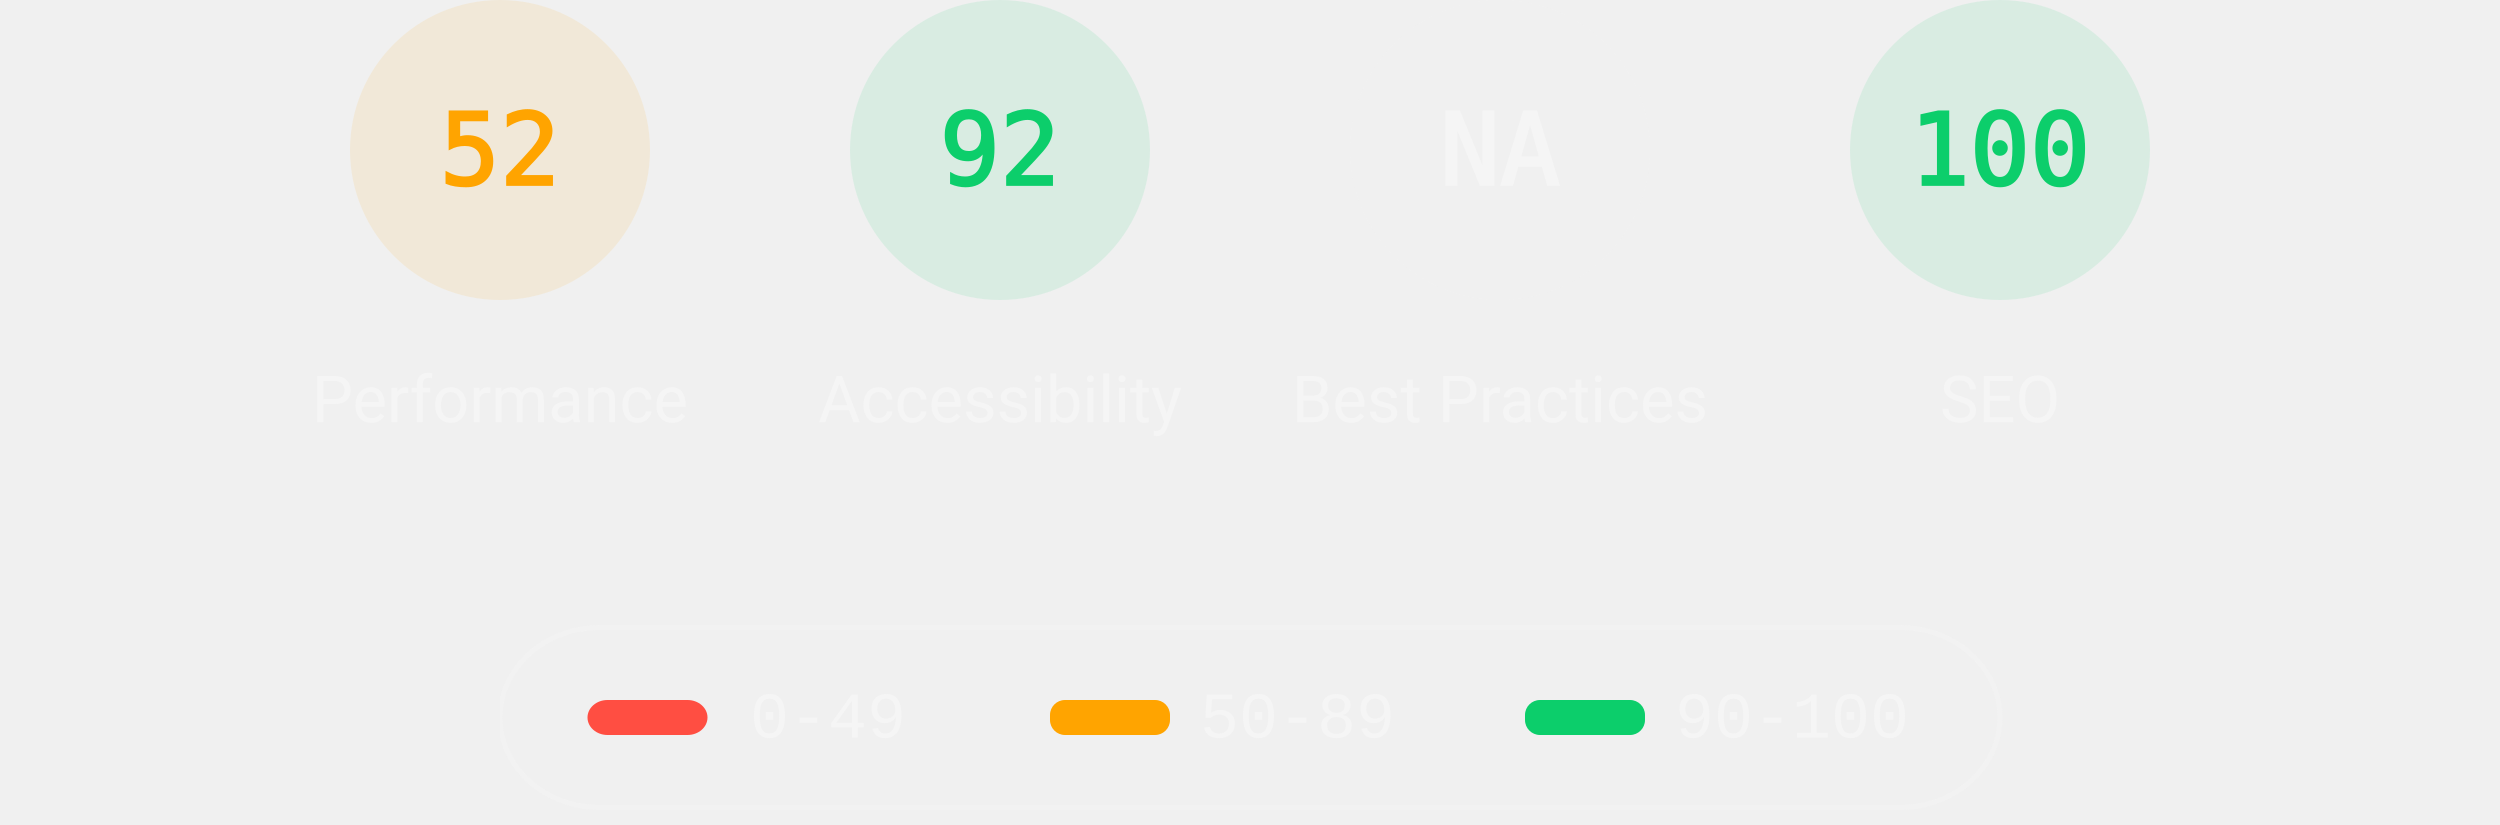
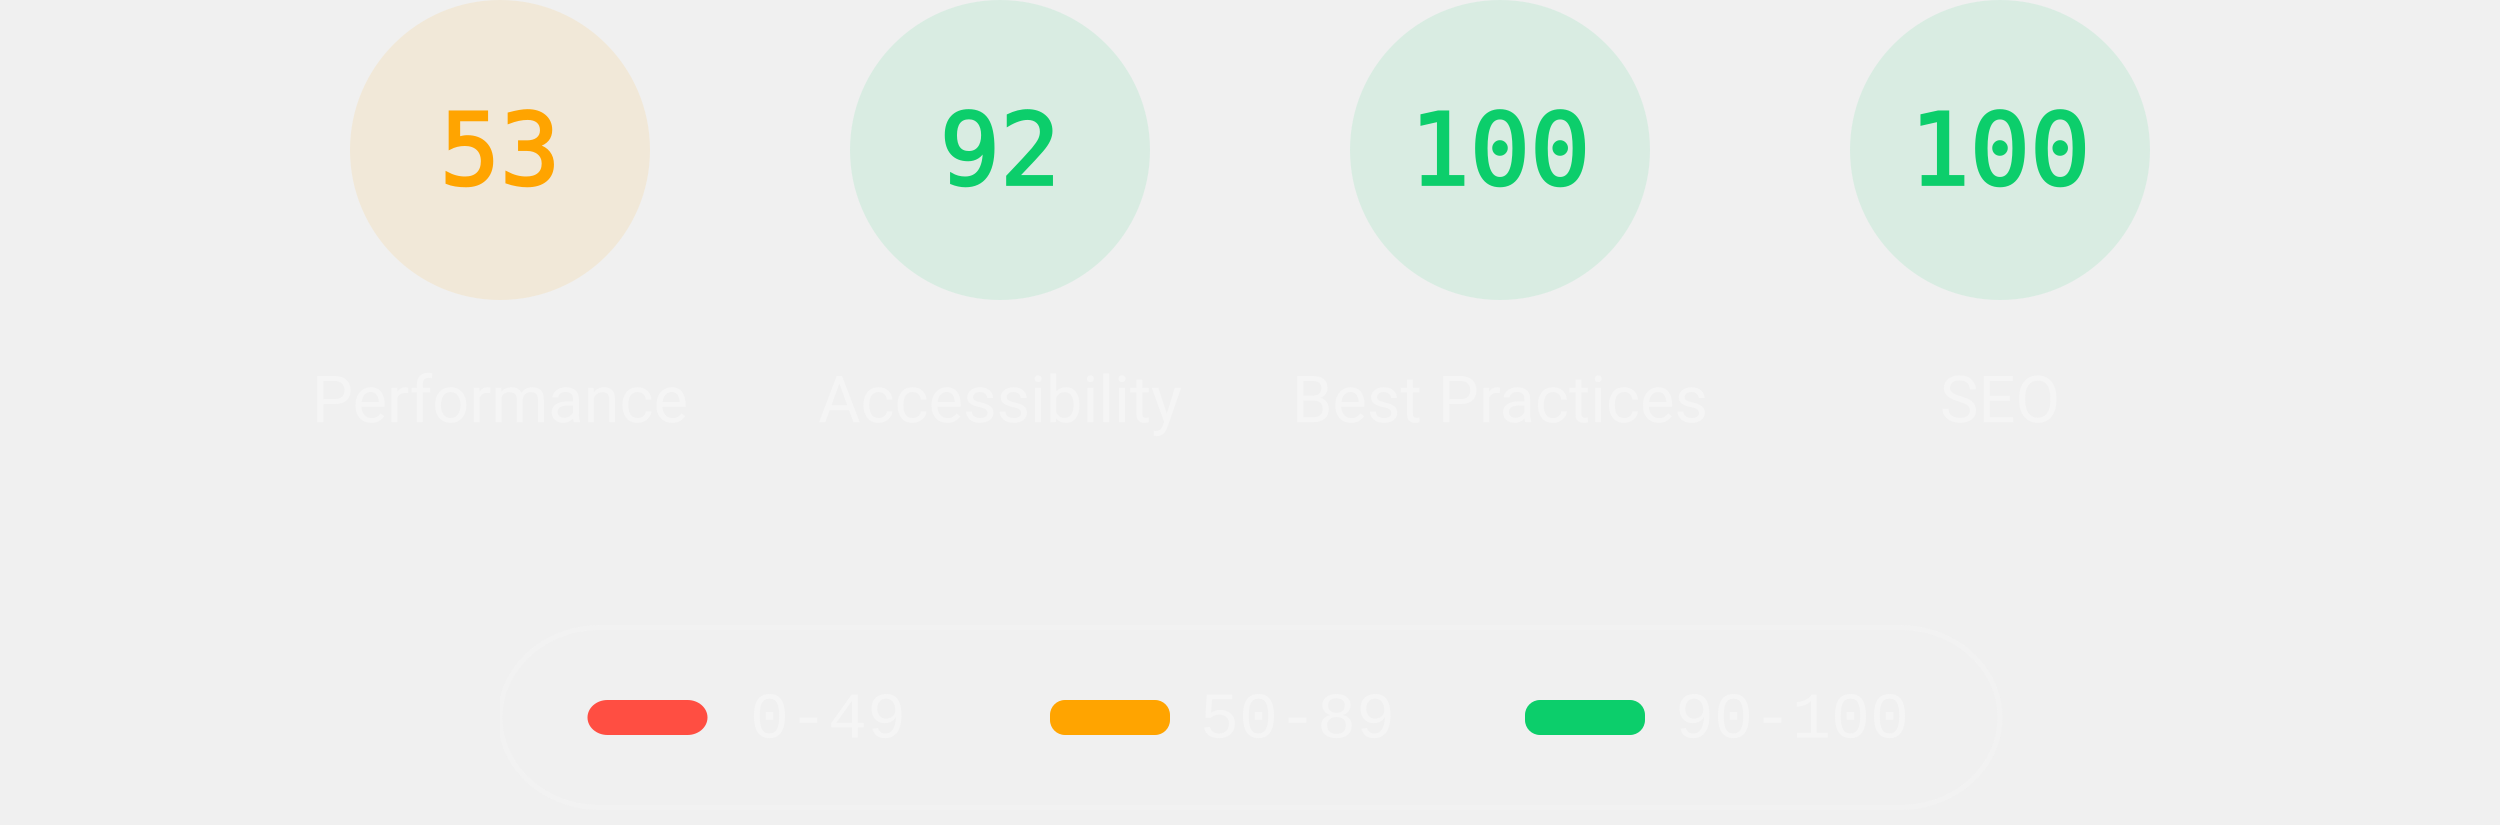
<svg xmlns="http://www.w3.org/2000/svg" class="theme--dark" fill="none" width="1000" height="330">
  <style>
			.gauge-base {
				opacity: 0.1
			}

			.gauge-arc {
				fill: none;
				animation-delay: 250ms;
				stroke-linecap: round;
				transform: rotate(-90deg);
				transform-origin: 100px 60px;
				animation: load-gauge 1s ease forwards
			}

			.guage-text {
				font-size: 40px;
				font-family: monospace;
				text-align: center
			}

			.guage-red {
				color: #ff4e42;
				fill: #ff4e42;
				stroke: #ff4e42
			}
			.guage-orange {
				color: #ffa400;
				fill: #ffa400;
				stroke: #ffa400
			}
			.guage-green {
				color: #0cce6b;
				fill: #0cce6b;
				stroke: #0cce6b
			}
			.theme--agnostic .guage-undefined {
				color: #5c5c5c;
				fill: #5c5c5c;
				stroke: #5c5c5c
			}
			.theme--light .guage-undefined {
				color: #1e1e1e;
				fill: #1e1e1e;
				stroke: #1e1e1e
			}
			.theme--dark .guage-undefined {
				color: #f5f5f5;
				fill: #f5f5f5;
				stroke: #f5f5f5
			}

			.guage-title {
				stroke: none;
				font-size: 26px;
				line-height: 26px;
				font-family: Roboto, Halvetica, Arial, sans-serif
			}
			.metric.guage-title {
				font-family: 'Courier New', Courier, monospace
			}
			.theme--agnostic .guage-title {
				color: #737373;
				fill: #737373
			}
			.theme--light .guage-title {
				color: #212121;
				fill: #212121
			}
			.theme--dark .guage-title {
				color: #f5f5f5;
				fill: #f5f5f5
			}

			@keyframes load-gauge {
				from {
					stroke-dasharray: 0 352.858
				}
			}
			.lh-gauge--pwa__disc {
				fill: #e0e0e0
			}
			.lh-gauge--pwa__logo {
				position: relative;
				fill: #b0b0b0
			}
			.lh-gauge--pwa__invisible {
				display: none
			}
			.lh-gauge--pwa__visible {
				display: inline
			}
			.guage-invisible {
				display: none
			}
			.lh-gauge--pwa__logo--primary-color {
				fill: #304ffe
			}
			.theme--agnostic .lh-gauge--pwa__logo--secondary-color {
				fill: #787878
			}
			.theme--light .lh-gauge--pwa__logo--secondary-color {
				fill: #3d3d3d
			}
			.theme--dark .lh-gauge--pwa__logo--secondary-color {
				fill: #d8b6b6
			}
			.theme--light #svg_2 {
				stroke: #00000022
			}
			.theme--agnostic #svg_2 {
				stroke: #616161
			}
			.theme--light #svg_2 {
				stroke: #00000022
			}
			.theme--dark #svg_2 {
				stroke: #f5f5f566
			}
		</style>
  <svg class="guage-div guage-perf guage-orange" viewBox="0 0 200 200" width="200" height="200" x="100" y="0">
    <circle class="gauge-base" r="56" cx="100" cy="60" stroke-width="8" />
-     <circle class="gauge-arc guage-arc-1" r="56" cx="100" cy="60" stroke-width="8" style="stroke-dasharray: 182.966, 351.858;" />
-     <text class="guage-text" x="100px" y="60px" alignment-baseline="central" dominant-baseline="central" text-anchor="middle">52</text>
+     <circle class="gauge-arc guage-arc-1" r="56" cx="100" cy="60" stroke-width="8" style="stroke-dasharray: 186.485, 351.858;" />
+     <text class="guage-text" x="100px" y="60px" alignment-baseline="central" dominant-baseline="central" text-anchor="middle">53</text>
    <text class="guage-title" x="100px" y="160px" alignment-baseline="central" dominant-baseline="central" text-anchor="middle">Performance</text>
  </svg>
  <svg class="guage-div guage-acc guage-green" viewBox="0 0 200 200" width="200" height="200" x="300" y="0">
    <circle class="gauge-base" r="56" cx="100" cy="60" stroke-width="8" />
    <circle class="gauge-arc guage-arc-2" r="56" cx="100" cy="60" stroke-width="8" style="stroke-dasharray: 323.709, 351.858;" />
    <text class="guage-text" x="100px" y="60px" alignment-baseline="central" dominant-baseline="central" text-anchor="middle">92</text>
    <text class="guage-title" x="100px" y="160px" alignment-baseline="central" dominant-baseline="central" text-anchor="middle">Accessibility</text>
  </svg>
-   <svg class="guage-div guage-best guage-undefined" viewBox="0 0 200 200" width="200" height="200" x="500" y="0">
+   <svg class="guage-div guage-best guage-green" viewBox="0 0 200 200" width="200" height="200" x="500" y="0">
    <circle class="gauge-base" r="56" cx="100" cy="60" stroke-width="8" />
    <circle class="gauge-arc guage-arc-3" r="56" cx="100" cy="60" stroke-width="8" style="stroke-dasharray: 351.858, 351.858;" />
-     <text class="guage-text" x="100px" y="60px" alignment-baseline="central" dominant-baseline="central" text-anchor="middle">NA</text>
+     <text class="guage-text" x="100px" y="60px" alignment-baseline="central" dominant-baseline="central" text-anchor="middle">100</text>
    <text class="guage-title" x="100px" y="160px" alignment-baseline="central" dominant-baseline="central" text-anchor="middle">Best Practices</text>
  </svg>
  <svg class="guage-div guage-seo guage-green" viewBox="0 0 200 200" width="200" height="200" x="700" y="0">
    <circle class="gauge-base" r="56" cx="100" cy="60" stroke-width="8" />
    <circle class="gauge-arc guage-arc-4" r="56" cx="100" cy="60" stroke-width="8" style="stroke-dasharray: 351.858, 351.858;" />
    <text class="guage-text" x="100px" y="60px" alignment-baseline="central" dominant-baseline="central" text-anchor="middle">100</text>
    <text class="guage-title" x="100px" y="160px" alignment-baseline="central" dominant-baseline="central" text-anchor="middle">SEO</text>
  </svg>
  <svg class="guage-div guage-pwa guage-invisible" viewBox="0 0 200 200" width="200" height="200" x="900" y="0">
    <svg viewBox="0 0 60 60" width="112" height="112" x="44" y="4">
      <defs>
        <linearGradient id="lh-gauge--pwa__check-circle__gradient-0" x1="50%" y1="0%" x2="50%" y2="100%">
          <stop stop-color="#00C852" offset="0%" />
          <stop stop-color="#009688" offset="100%" />
        </linearGradient>
        <linearGradient id="lh-gauge--pwa__installable__shadow-gradient-0" x1="76.056%" x2="24.111%" y1="82.995%" y2="24.735%">
          <stop stop-color="#A5D6A7" offset="0%" />
          <stop stop-color="#80CBC4" offset="100%" />
        </linearGradient>
        <linearGradient id="lh-gauge--pwa__fast-reliable__shadow-gradient-0" x1="76.056%" y1="82.995%" x2="25.678%" y2="26.493%">
          <stop stop-color="#64B5F6" offset="0%" />
          <stop stop-color="#2979FF" offset="100%" />
        </linearGradient>
        <g id="lh-gauge--pwa__fast-reliable-badge-0">
          <circle fill="#FFFFFF" cx="10" cy="10" r="10" />
          <path fill="#304FFE" d="M10 3.58l5.25 2.34v3.5c0 3.23-2.24 6.26-5.25 7-3.01-.74-5.25-3.77-5.25-7v-3.5L10 3.58zm-.47 10.74l2.76-4.83.03-.07c.04-.08 0-.24-.22-.24h-1.64l.47-3.26h-.47l-2.7 4.77c-.02.01.05-.1-.04.05-.09.16-.1.31.18.31h1.63l-.47 3.27h.47z" />
        </g>
        <g id="lh-gauge--pwa__installable-badge-0">
          <circle fill="#FFFFFF" cx="10" cy="10" r="10" />
          <path fill="#009688" d="M10 4.167A5.835 5.835 0 0 0 4.167 10 5.835 5.835 0 0 0 10 15.833 5.835 5.835 0 0 0 15.833 10 5.835 5.835 0 0 0 10 4.167zm2.917 6.416h-2.334v2.334H9.417v-2.334H7.083V9.417h2.334V7.083h1.166v2.334h2.334v1.166z" />
        </g>
      </defs>
      <g stroke="none" fill-rule="nonzero">
        <circle class="lh-gauge--pwa__disc" cx="30" cy="30" r="30" />
        <g class="lh-gauge--pwa__logo">
          <path d="M35.66 19.39l.7-1.75h2L37.4 15 38.6 12l3.4 9h-2.51l-.58-1.61z" />
          <path d="M33.52 21l3.65-9h-2.42l-2.5 5.82L30.5 12h-1.86l-1.9 5.82-1.35-2.65-1.21 3.72L25.4 21h2.38l1.72-5.2 1.64 5.2z" />
          <path fill-rule="nonzero" d="M20.3 17.91h1.48c.45 0 .85-.05 1.2-.15l.39-1.18 1.07-3.3a2.64 2.64 0 0 0-.28-.37c-.55-.6-1.36-.91-2.42-.91H18v9h2.3V17.9zm1.96-3.84c.22.22.33.5.33.87 0 .36-.1.65-.29.87-.2.23-.59.35-1.15.35h-.86v-2.41h.87c.52 0 .89.1 1.1.32z" />
        </g>
        <rect class="lh-gauge--pwa__component lh-gauge--pwa__na-line lh-gauge--pwa__invisible" fill="#FFFFFF" x="20" y="32" width="20" height="4" rx="2" />
        <g class="lh-gauge--pwa__component lh-gauge--pwa__fast-reliable-badge lh-gauge--pwa__invisible" transform="translate(20, 29)">
          <path fill="url(#lh-gauge--pwa__fast-reliable__shadow-gradient-0)" d="M33.63 19.49A30 30 0 0 1 16.2 30.36L3 17.14 17.14 3l16.49 16.49z" />
          <use href="#lh-gauge--pwa__fast-reliable-badge-0" />
        </g>
        <g class="lh-gauge--pwa__component lh-gauge--pwa__installable-badge lh-gauge--pwa__invisible" transform="translate(20, 29)">
          <path fill="url(#lh-gauge--pwa__installable__shadow-gradient-0)" d="M33.629 19.487c-4.272 5.453-10.391 9.39-17.415 10.869L3 17.142 17.142 3 33.63 19.487z" />
          <use href="#lh-gauge--pwa__installable-badge-0" />
        </g>
        <g class="lh-gauge--pwa__component lh-gauge--pwa__fast-reliable-installable-badges lh-gauge--pwa__invisible">
          <g transform="translate(8, 29)">
            <path fill="url(#lh-gauge--pwa__fast-reliable__shadow-gradient-0)" d="M16.321 30.463L3 17.143 17.142 3l22.365 22.365A29.864 29.864 0 0 1 22 31c-1.942 0-3.84-.184-5.679-.537z" />
            <use href="#lh-gauge--pwa__fast-reliable-badge-0" />
          </g>
          <g transform="translate(32, 29)">
            <path fill="url(#lh-gauge--pwa__installable__shadow-gradient-0)" d="M25.982 11.84a30.107 30.107 0 0 1-13.08 15.203L3 17.143 17.142 3l8.84 8.84z" />
            <use href="#lh-gauge--pwa__installable-badge-0" />
          </g>
        </g>
        <g class="lh-gauge--pwa__component lh-gauge--pwa__check-circle lh-gauge--pwa__invisible" transform="translate(18, 28)">
          <circle fill="#FFFFFF" cx="12" cy="12" r="12" />
          <path fill="url(#lh-gauge--pwa__check-circle__gradient-0)" d="M12 2a10 10 0 1 0 0 20 10 10 0 0 0 0-20zm-2 15l-5-5 1.41-1.41L10 14.17l7.59-7.59L19 8l-9 9z" />
        </g>
      </g>
    </svg>
    <text class="guage-title" y="160px" alignment-baseline="central" dominant-baseline="central" text-anchor="middle">
      <tspan x="100px" dy="-6px">Progressive</tspan>
      <tspan x="100px" dy="30px">Web App</tspan>
    </text>
  </svg>
  <svg width="604" height="76" x="200" y="250">
    <g>
      <rect fill="none" id="canvas_background" height="80" width="604" y="-1" x="-1" />
      <g display="none" overflow="visible" y="0" x="0" height="100%" width="100%" id="canvasGrid">
        <rect fill="url(#gridpattern)" stroke-width="0" y="0" x="0" height="100%" width="100%" />
      </g>
    </g>
    <g>
      <rect fill-opacity="0" stroke-width="2" rx="40" id="svg_2" height="72" width="600" y="1" x="0" fill="#000000" />
      <rect stroke="#000" rx="8" id="svg_3" height="14" width="48" y="30" x="35" stroke-opacity="null" stroke-width="0" fill="#ff4e42" />
      <rect stroke="#000" rx="6" id="svg_4" height="14" width="48" y="30" x="220" stroke-opacity="null" stroke-width="0" fill="#ffa400" />
      <rect stroke="#000" rx="6" id="svg_5" height="14" width="48" y="30" x="410" stroke-opacity="null" stroke-width="0" fill="#0cce6b" />
      <text class="metric guage-title" xml:space="preserve" text-anchor="start" font-size="26" id="svg_6" y="45" x="100" stroke-opacity="null" stroke-width="0" stroke="#000">0-49</text>
      <text class="metric guage-title" xml:space="preserve" text-anchor="start" font-size="26" id="svg_7" y="45" x="280" stroke-opacity="null" stroke-width="0" stroke="#000">50-89</text>
      <text class="metric guage-title" xml:space="preserve" text-anchor="start" font-size="26" id="svg_8" y="45" x="470" stroke-opacity="null" stroke-width="0" stroke="#000">90-100</text>
    </g>
  </svg>
</svg>
